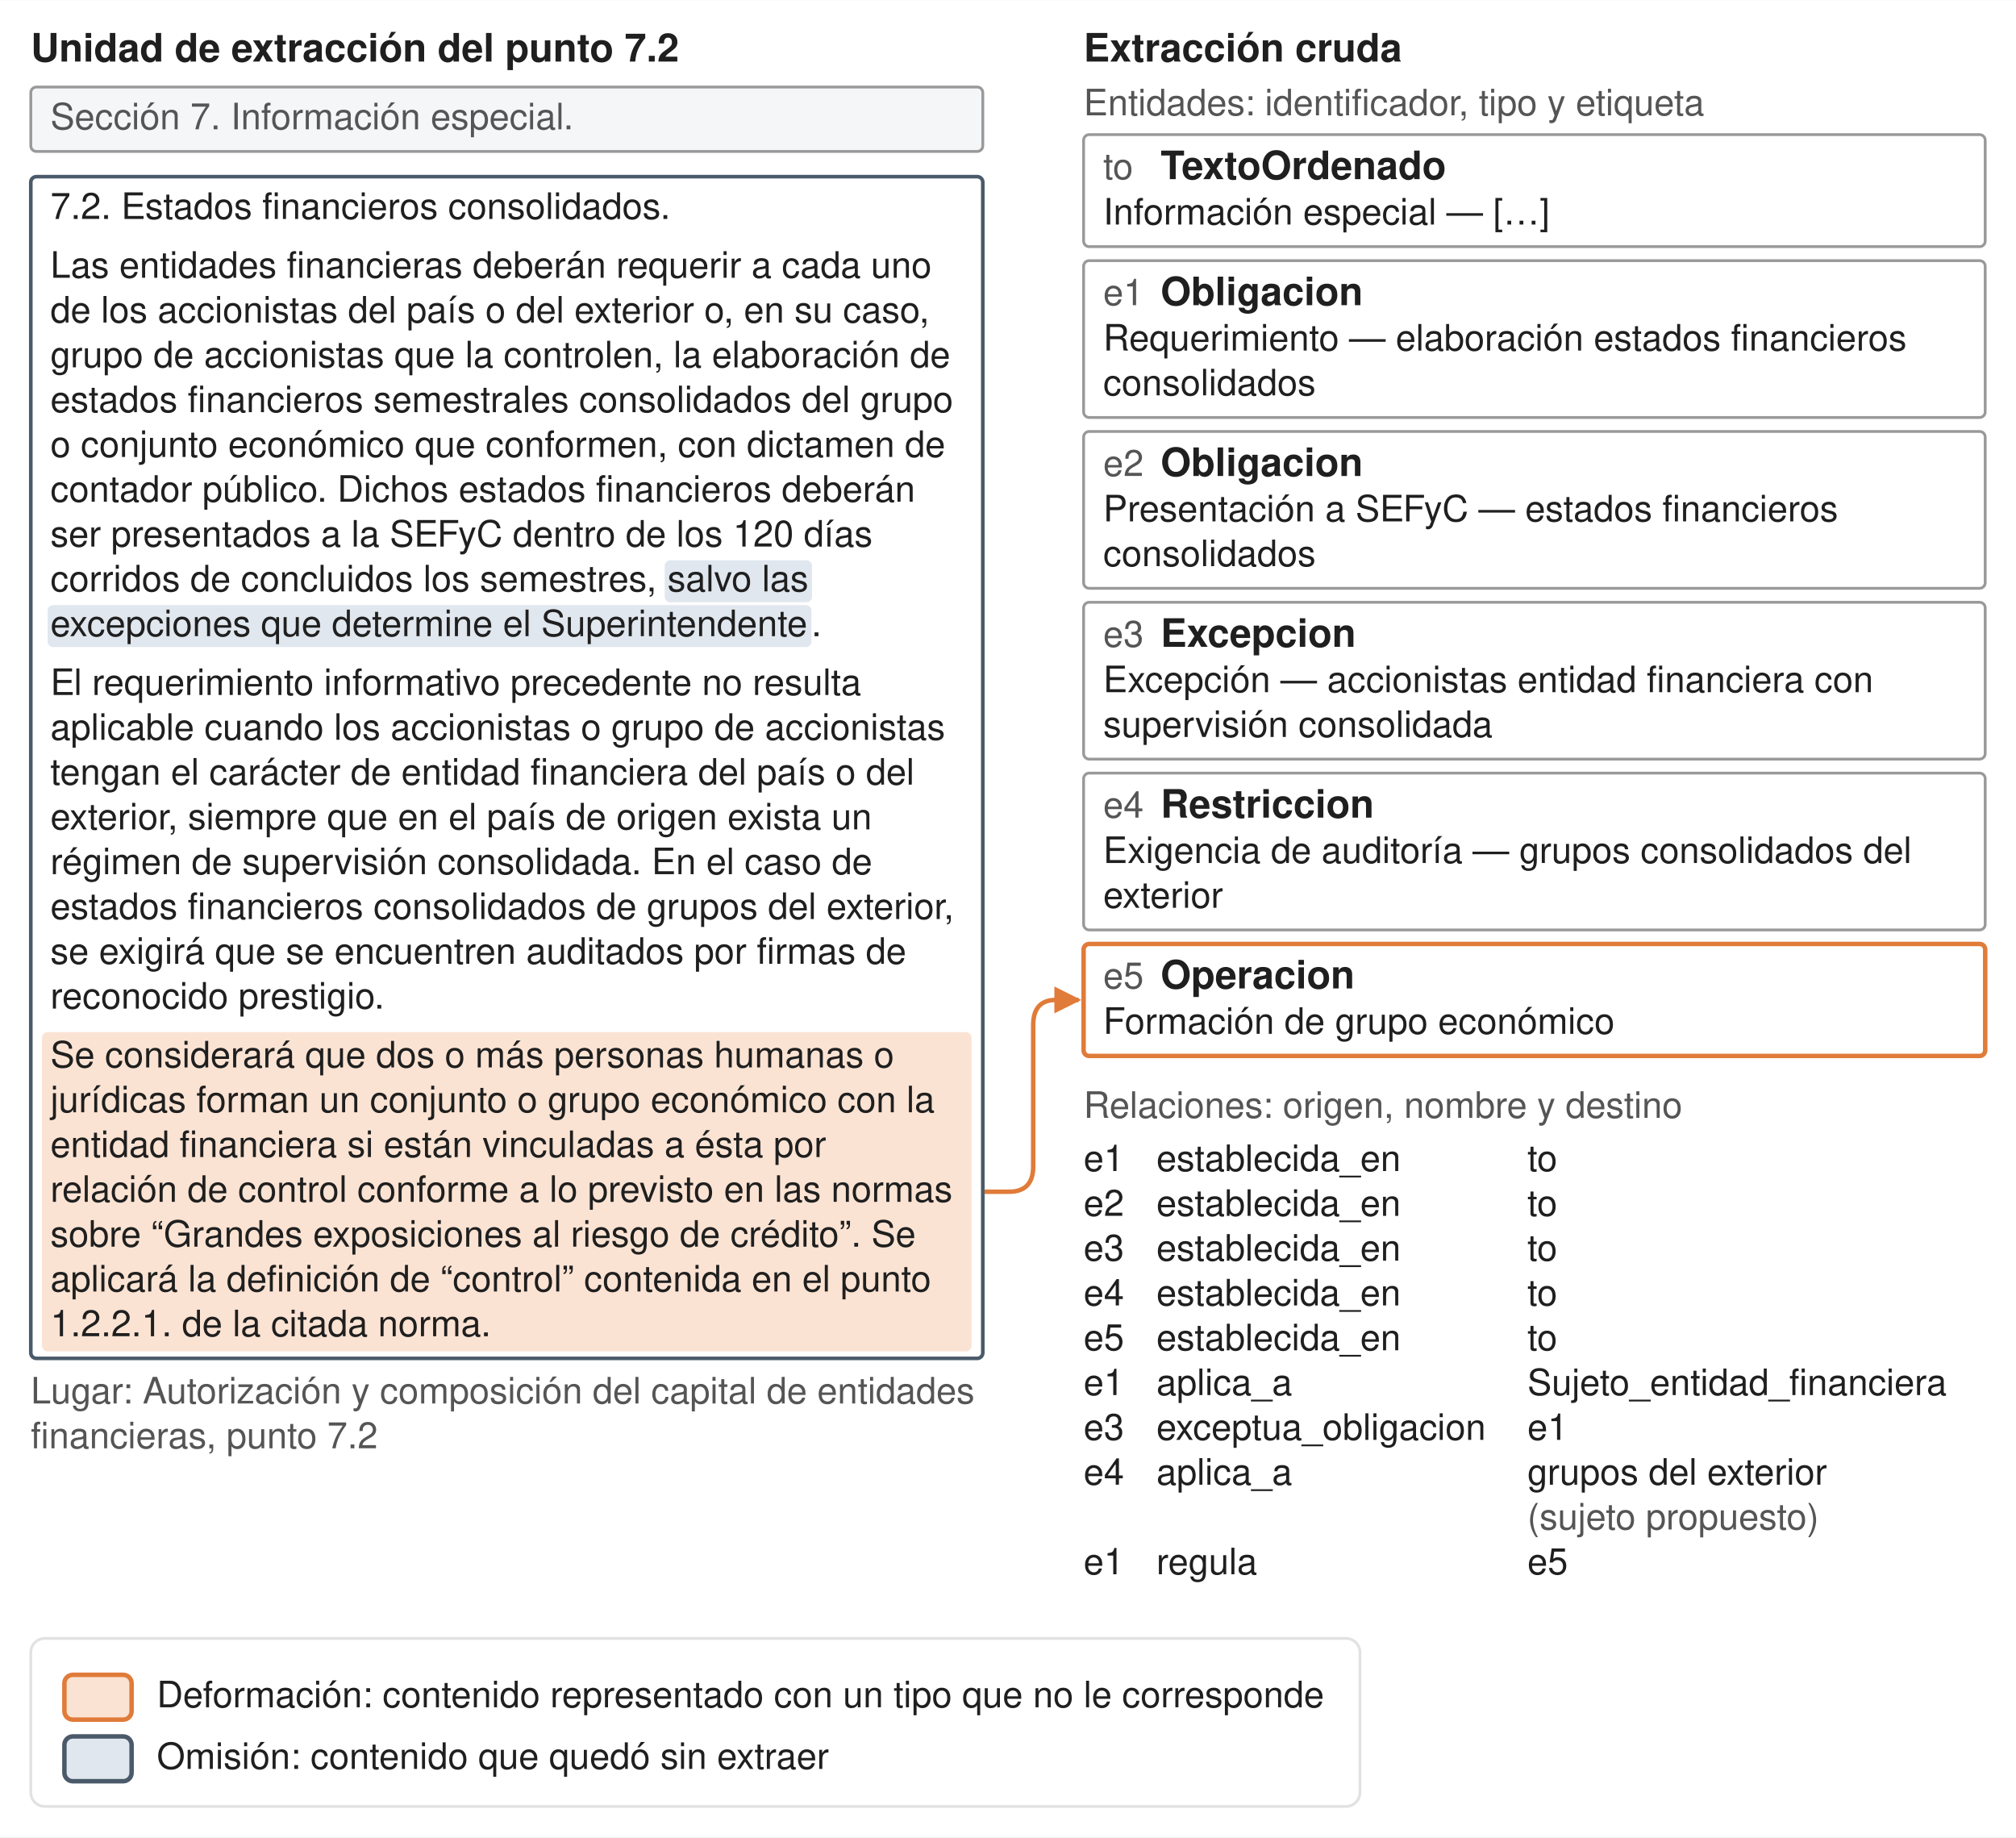
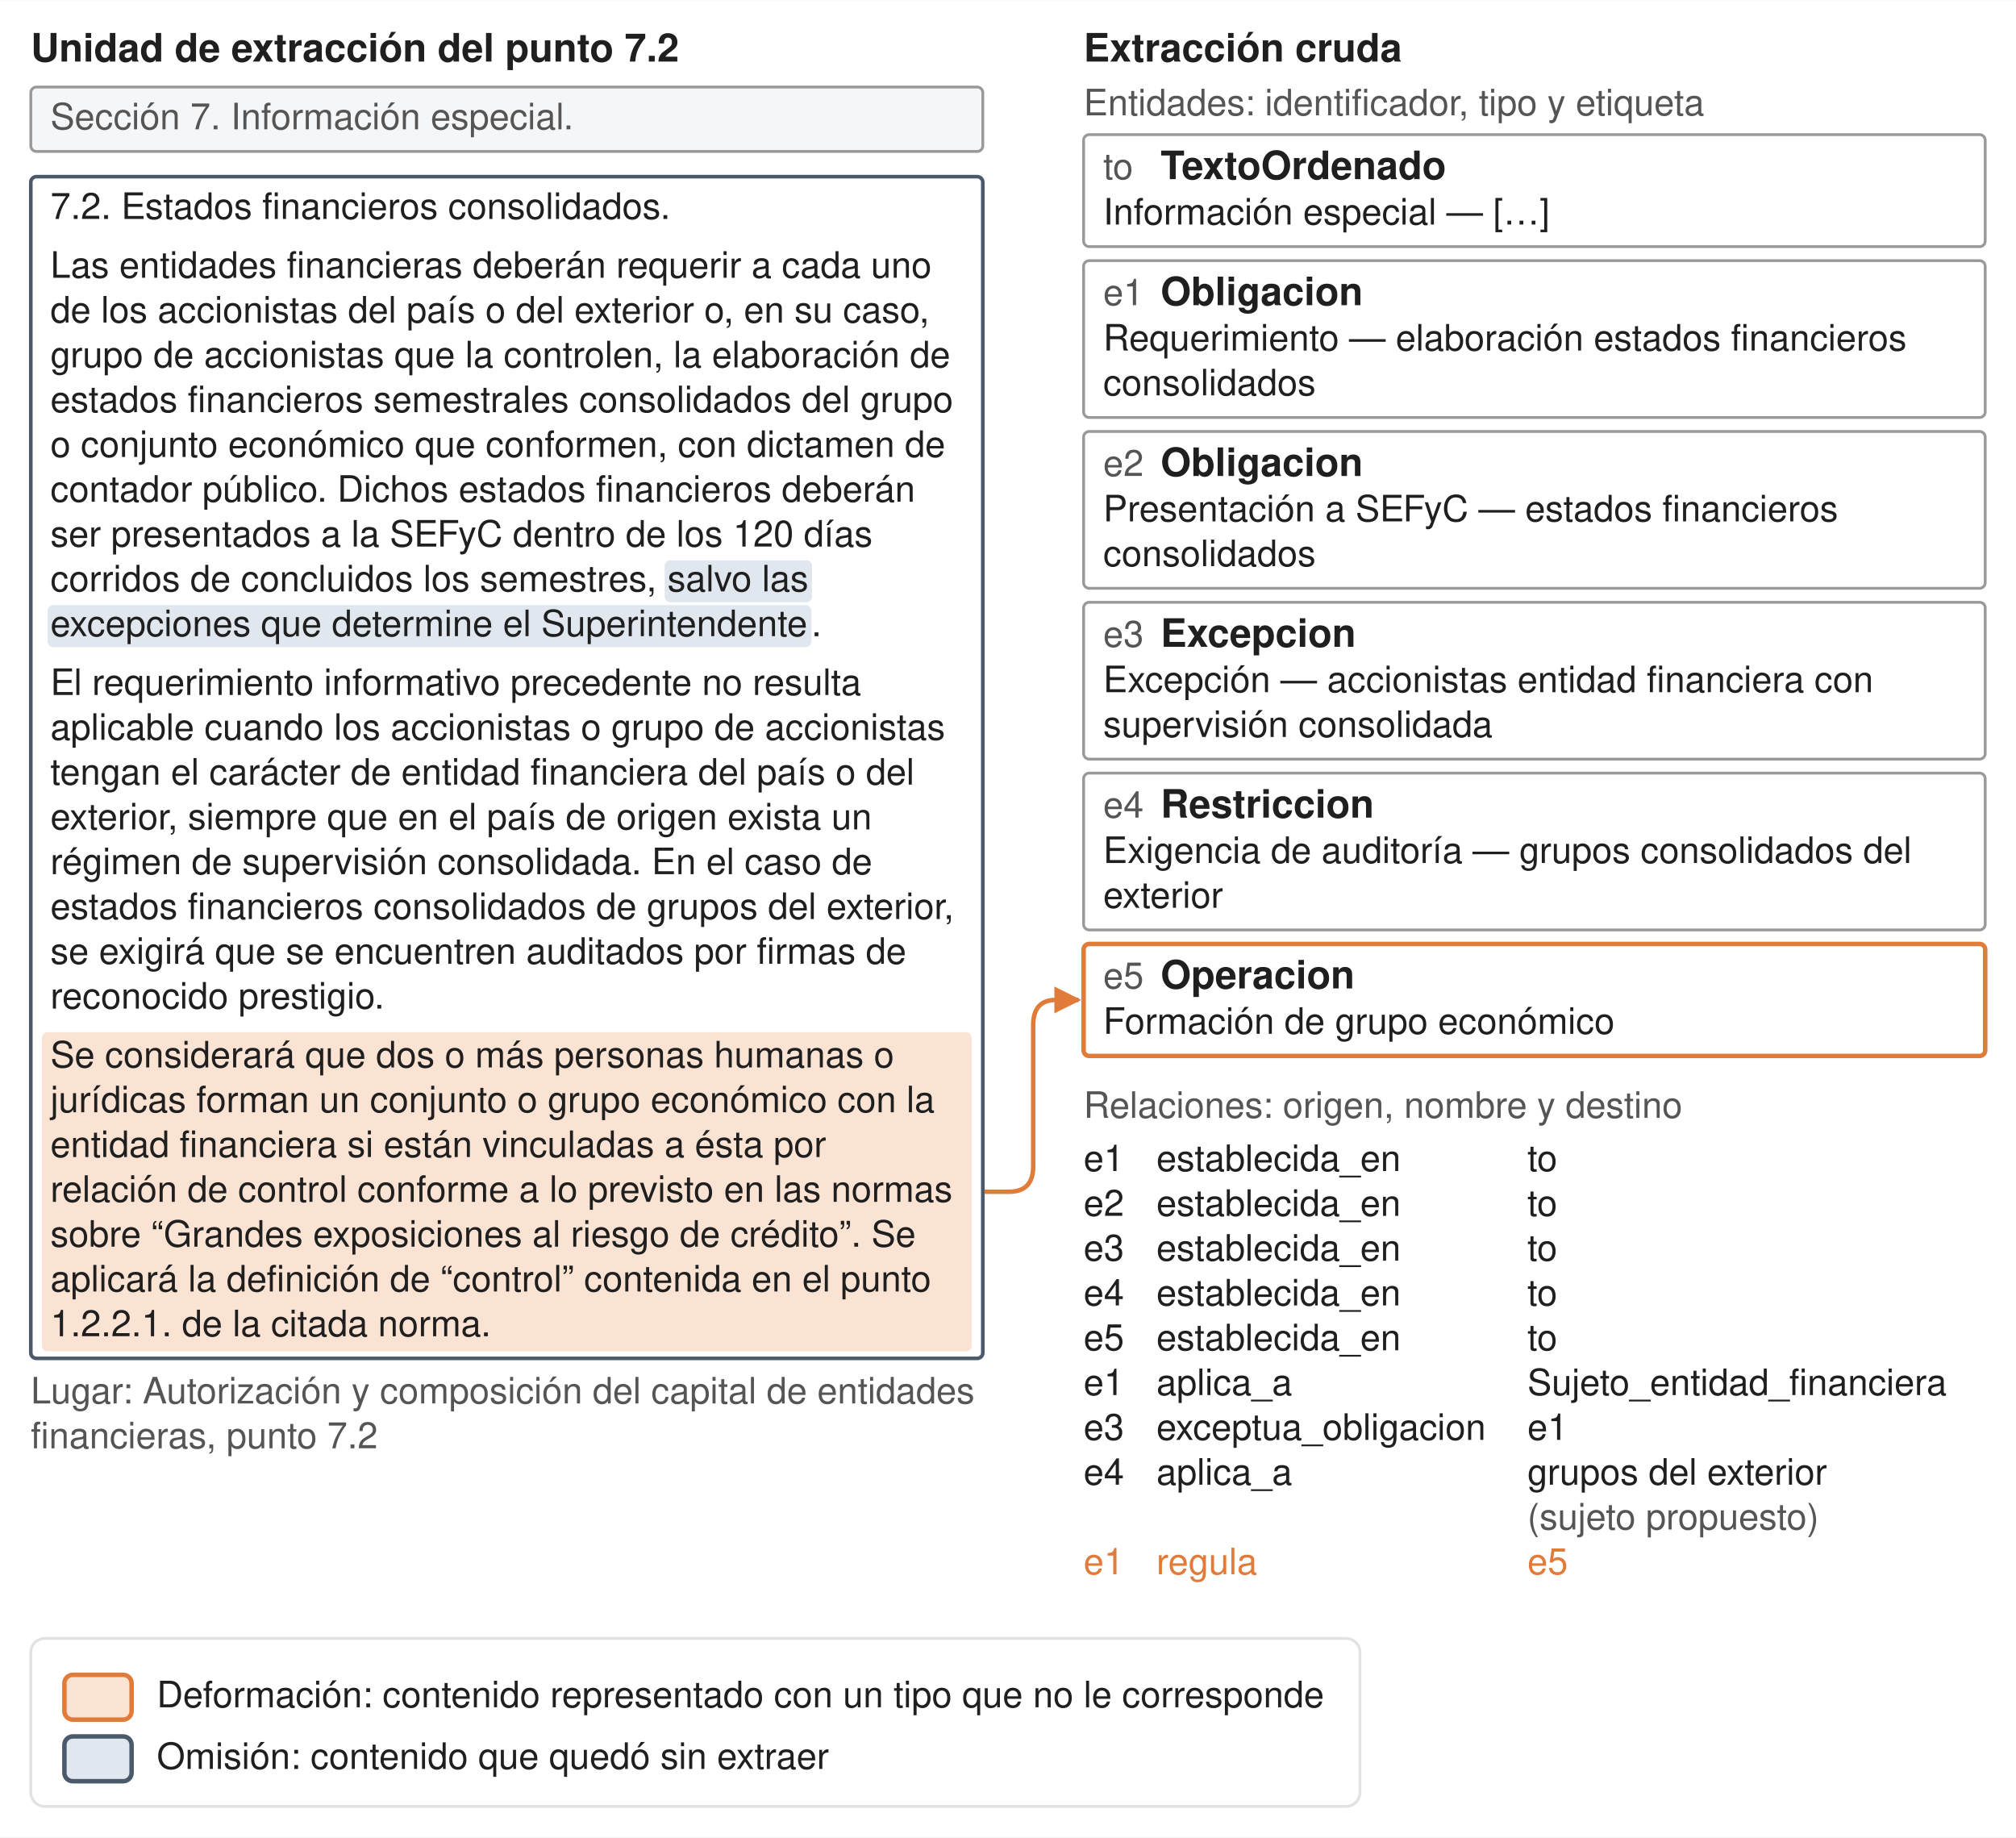
<svg xmlns="http://www.w3.org/2000/svg" width="15.00cm" height="13.67cm" viewBox="0 0 720 656" font-family="Helvetica,Arial,sans-serif">
  <rect width="720" height="656" fill="white" />
  <defs>
    <marker id="arA" viewBox="0 0 10 10" refX="9" refY="5" markerWidth="6" markerHeight="6" orient="auto">
      <path d="M0,0L10,5L0,10z" fill="#e07b39" />
    </marker>
  </defs>
  <text x="11.0" y="21.9" font-size="14" font-weight="bold" fill="#1f1f1f">Unidad de extracción del punto 7.2</text>
  <rect x="11.0" y="31.0" width="340.0" height="23.0" rx="2" fill="#f4f6f8" stroke="#999999" stroke-width="1.0" />
  <text x="18.0" y="46.1" font-size="13" font-weight="normal" fill="#555555">Sección 7. Información especial.</text>
  <rect x="11.0" y="63.0" width="340.0" height="422.0" rx="2" fill="white" stroke="#4a5a6a" stroke-width="1.3" />
  <text x="18.0" y="78.1" font-size="13" font-weight="normal" fill="#1f1f1f">7.2. Estados financieros consolidados.</text>
  <text x="18.0" y="99.1" font-size="13" font-weight="normal" fill="#1f1f1f">Las entidades financieras deberán requerir a cada uno</text>
  <text x="18.0" y="115.1" font-size="13" font-weight="normal" fill="#1f1f1f">de los accionistas del país o del exterior o, en su caso,</text>
  <text x="18.0" y="131.1" font-size="13" font-weight="normal" fill="#1f1f1f">grupo de accionistas que la controlen, la elaboración de</text>
  <text x="18.0" y="147.1" font-size="13" font-weight="normal" fill="#1f1f1f">estados financieros semestrales consolidados del grupo</text>
  <text x="18.0" y="163.1" font-size="13" font-weight="normal" fill="#1f1f1f">o conjunto económico que conformen, con dictamen de</text>
  <text x="18.0" y="179.1" font-size="13" font-weight="normal" fill="#1f1f1f">contador público. Dichos estados financieros deberán</text>
  <text x="18.0" y="195.1" font-size="13" font-weight="normal" fill="#1f1f1f">ser presentados a la SEFyC dentro de los 120 días</text>
  <rect x="237.4" y="200.0" width="52.6" height="15.0" rx="2" fill="#e1e7ee" stroke="none" />
  <text x="18.0" y="211.1" font-size="13" font-weight="normal" fill="#1f1f1f">corridos de concluidos los semestres,</text>
  <text x="238.4" y="211.1" font-size="13" font-weight="normal" fill="#1f1f1f">salvo las</text>
  <rect x="17.0" y="216.0" width="272.8" height="15.0" rx="2" fill="#e1e7ee" stroke="none" />
  <text x="18.0" y="227.1" font-size="13" font-weight="normal" fill="#1f1f1f">excepciones que determine el Superintendente</text>
  <text x="289.8" y="227.1" font-size="13" font-weight="normal" fill="#1f1f1f">.</text>
  <text x="18.0" y="248.1" font-size="13" font-weight="normal" fill="#1f1f1f">El requerimiento informativo precedente no resulta</text>
  <text x="18.0" y="264.1" font-size="13" font-weight="normal" fill="#1f1f1f">aplicable cuando los accionistas o grupo de accionistas</text>
  <text x="18.0" y="280.1" font-size="13" font-weight="normal" fill="#1f1f1f">tengan el carácter de entidad financiera del país o del</text>
  <text x="18.0" y="296.1" font-size="13" font-weight="normal" fill="#1f1f1f">exterior, siempre que en el país de origen exista un</text>
  <text x="18.0" y="312.1" font-size="13" font-weight="normal" fill="#1f1f1f">régimen de supervisión consolidada. En el caso de</text>
  <text x="18.0" y="328.1" font-size="13" font-weight="normal" fill="#1f1f1f">estados financieros consolidados de grupos del exterior,</text>
  <text x="18.0" y="344.1" font-size="13" font-weight="normal" fill="#1f1f1f">se exigirá que se encuentren auditados por firmas de</text>
  <text x="18.0" y="360.1" font-size="13" font-weight="normal" fill="#1f1f1f">reconocido prestigio.</text>
  <rect x="15.0" y="368.5" width="332.0" height="114.0" rx="2" fill="#fbe3d3" stroke="none" />
  <text x="18.0" y="381.1" font-size="13" font-weight="normal" fill="#1f1f1f">Se considerará que dos o más personas humanas o</text>
  <text x="18.0" y="397.1" font-size="13" font-weight="normal" fill="#1f1f1f">jurídicas forman un conjunto o grupo económico con la</text>
  <text x="18.0" y="413.1" font-size="13" font-weight="normal" fill="#1f1f1f">entidad financiera si están vinculadas a ésta por</text>
  <text x="18.0" y="429.1" font-size="13" font-weight="normal" fill="#1f1f1f">relación de control conforme a lo previsto en las normas</text>
  <text x="18.0" y="445.1" font-size="13" font-weight="normal" fill="#1f1f1f">sobre “Grandes exposiciones al riesgo de crédito”. Se</text>
  <text x="18.0" y="461.1" font-size="13" font-weight="normal" fill="#1f1f1f">aplicará la definición de “control” contenida en el punto</text>
  <text x="18.0" y="477.1" font-size="13" font-weight="normal" fill="#1f1f1f">1.2.2.1. de la citada norma.</text>
  <text x="11.0" y="501.1" font-size="13" font-weight="normal" fill="#555555">Lugar: Autorización y composición del capital de entidades</text>
  <text x="11.0" y="517.1" font-size="13" font-weight="normal" fill="#555555">financieras, punto 7.2</text>
  <text x="387.0" y="21.9" font-size="14" font-weight="bold" fill="#1f1f1f">Extracción cruda</text>
  <text x="387.0" y="41.1" font-size="13" font-weight="normal" fill="#555555">Entidades: identificador, tipo y etiqueta</text>
  <rect x="387.0" y="48.0" width="322.0" height="40.0" rx="2" fill="white" stroke="#999999" stroke-width="1.0" />
  <text x="394.0" y="63.9" font-size="13" font-weight="normal" fill="#555555">to</text>
  <text x="414.5" y="63.9" font-size="14" font-weight="bold" fill="#1f1f1f">TextoOrdenado</text>
  <text x="394.0" y="80.1" font-size="13" font-weight="normal" fill="#1f1f1f">Información especial — […]</text>
  <rect x="387.0" y="93.0" width="322.0" height="56.0" rx="2" fill="white" stroke="#999999" stroke-width="1.0" />
  <text x="394.0" y="108.9" font-size="13" font-weight="normal" fill="#555555">e1</text>
  <text x="414.5" y="108.9" font-size="14" font-weight="bold" fill="#1f1f1f">Obligacion</text>
  <text x="394.0" y="125.1" font-size="13" font-weight="normal" fill="#1f1f1f">Requerimiento — elaboración estados financieros</text>
  <text x="394.0" y="141.1" font-size="13" font-weight="normal" fill="#1f1f1f">consolidados</text>
  <rect x="387.0" y="154.0" width="322.0" height="56.0" rx="2" fill="white" stroke="#999999" stroke-width="1.0" />
  <text x="394.0" y="169.9" font-size="13" font-weight="normal" fill="#555555">e2</text>
  <text x="414.5" y="169.9" font-size="14" font-weight="bold" fill="#1f1f1f">Obligacion</text>
  <text x="394.0" y="186.1" font-size="13" font-weight="normal" fill="#1f1f1f">Presentación a SEFyC — estados financieros</text>
  <text x="394.0" y="202.1" font-size="13" font-weight="normal" fill="#1f1f1f">consolidados</text>
  <rect x="387.0" y="215.0" width="322.0" height="56.0" rx="2" fill="white" stroke="#999999" stroke-width="1.0" />
  <text x="394.0" y="230.9" font-size="13" font-weight="normal" fill="#555555">e3</text>
  <text x="414.5" y="230.9" font-size="14" font-weight="bold" fill="#1f1f1f">Excepcion</text>
  <text x="394.0" y="247.1" font-size="13" font-weight="normal" fill="#1f1f1f">Excepción — accionistas entidad financiera con</text>
  <text x="394.0" y="263.1" font-size="13" font-weight="normal" fill="#1f1f1f">supervisión consolidada</text>
  <rect x="387.0" y="276.0" width="322.0" height="56.0" rx="2" fill="white" stroke="#999999" stroke-width="1.0" />
  <text x="394.0" y="291.9" font-size="13" font-weight="normal" fill="#555555">e4</text>
  <text x="414.5" y="291.9" font-size="14" font-weight="bold" fill="#1f1f1f">Restriccion</text>
  <text x="394.0" y="308.1" font-size="13" font-weight="normal" fill="#1f1f1f">Exigencia de auditoría — grupos consolidados del</text>
  <text x="394.0" y="324.1" font-size="13" font-weight="normal" fill="#1f1f1f">exterior</text>
  <rect x="387.0" y="337.0" width="322.0" height="40.0" rx="2" fill="white" stroke="#e07b39" stroke-width="1.6" />
  <text x="394.0" y="352.9" font-size="13" font-weight="normal" fill="#555555">e5</text>
  <text x="414.5" y="352.9" font-size="14" font-weight="bold" fill="#1f1f1f">Operacion</text>
  <text x="394.0" y="369.1" font-size="13" font-weight="normal" fill="#1f1f1f">Formación de grupo económico</text>
  <text x="387.0" y="399.1" font-size="13" font-weight="normal" fill="#555555">Relaciones: origen, nombre y destino</text>
  <text x="387.0" y="418.1" font-size="13" font-weight="normal" fill="#1f1f1f">e1</text>
  <text x="413.0" y="418.1" font-size="13" font-weight="normal" fill="#1f1f1f">establecida_en</text>
  <text x="545.5" y="418.1" font-size="13" font-weight="normal" fill="#1f1f1f">to</text>
  <text x="387.0" y="434.1" font-size="13" font-weight="normal" fill="#1f1f1f">e2</text>
  <text x="413.0" y="434.1" font-size="13" font-weight="normal" fill="#1f1f1f">establecida_en</text>
  <text x="545.5" y="434.1" font-size="13" font-weight="normal" fill="#1f1f1f">to</text>
  <text x="387.0" y="450.1" font-size="13" font-weight="normal" fill="#1f1f1f">e3</text>
  <text x="413.0" y="450.1" font-size="13" font-weight="normal" fill="#1f1f1f">establecida_en</text>
  <text x="545.5" y="450.1" font-size="13" font-weight="normal" fill="#1f1f1f">to</text>
  <text x="387.0" y="466.1" font-size="13" font-weight="normal" fill="#1f1f1f">e4</text>
  <text x="413.0" y="466.1" font-size="13" font-weight="normal" fill="#1f1f1f">establecida_en</text>
  <text x="545.5" y="466.1" font-size="13" font-weight="normal" fill="#1f1f1f">to</text>
  <text x="387.0" y="482.1" font-size="13" font-weight="normal" fill="#1f1f1f">e5</text>
  <text x="413.0" y="482.1" font-size="13" font-weight="normal" fill="#1f1f1f">establecida_en</text>
  <text x="545.5" y="482.1" font-size="13" font-weight="normal" fill="#1f1f1f">to</text>
  <text x="387.0" y="498.1" font-size="13" font-weight="normal" fill="#1f1f1f">e1</text>
  <text x="413.0" y="498.1" font-size="13" font-weight="normal" fill="#1f1f1f">aplica_a</text>
  <text x="545.5" y="498.1" font-size="13" font-weight="normal" fill="#1f1f1f">Sujeto_entidad_financiera</text>
  <text x="387.0" y="514.1" font-size="13" font-weight="normal" fill="#1f1f1f">e3</text>
  <text x="413.0" y="514.1" font-size="13" font-weight="normal" fill="#1f1f1f">exceptua_obligacion</text>
  <text x="545.5" y="514.1" font-size="13" font-weight="normal" fill="#1f1f1f">e1</text>
  <text x="387.0" y="530.1" font-size="13" font-weight="normal" fill="#1f1f1f">e4</text>
  <text x="413.0" y="530.1" font-size="13" font-weight="normal" fill="#1f1f1f">aplica_a</text>
  <text x="545.5" y="530.1" font-size="13" font-weight="normal" fill="#1f1f1f">grupos del exterior</text>
  <text x="545.5" y="546.1" font-size="13" font-weight="normal" fill="#555555">(sujeto propuesto)</text>
-   <text x="387.0" y="562.1" font-size="13" font-weight="normal" fill="#1f1f1f">e1</text>
-   <text x="413.0" y="562.1" font-size="13" font-weight="normal" fill="#1f1f1f">regula</text>
-   <text x="545.5" y="562.1" font-size="13" font-weight="normal" fill="#1f1f1f">e5</text>
+   <text x="387.0" y="562.1" font-size="13" font-weight="normal" fill="#e07b39">e1</text>
+   <text x="413.0" y="562.1" font-size="13" font-weight="normal" fill="#e07b39">regula</text>
+   <text x="545.5" y="562.1" font-size="13" font-weight="normal" fill="#e07b39">e5</text>
  <path d="M351.6,425.5 L360.3,425.5 Q369.0,425.5 369.0,416.5 L369.0,366.0 Q369.0,357.0 377.1,357.0 L385.2,357.0" fill="none" stroke="#e07b39" stroke-width="1.6" marker-end="url(#arA)" />
  <rect x="11.0" y="585.0" width="474.7" height="60.0" rx="5" fill="white" stroke="#e2e2e2" stroke-width="1.0" />
  <rect x="23.0" y="598.0" width="24.0" height="16.0" rx="3" fill="#fbe3d3" stroke="#e07b39" stroke-width="1.6" />
  <text x="56.0" y="609.6" font-size="13" font-weight="normal" fill="#1f1f1f">Deformación: contenido representado con un tipo que no le corresponde</text>
  <rect x="23.0" y="620.0" width="24.0" height="16.0" rx="3" fill="#e1e7ee" stroke="#4a5a6a" stroke-width="1.6" />
  <text x="56.0" y="631.6" font-size="13" font-weight="normal" fill="#1f1f1f">Omisión: contenido que quedó sin extraer</text>
</svg>
